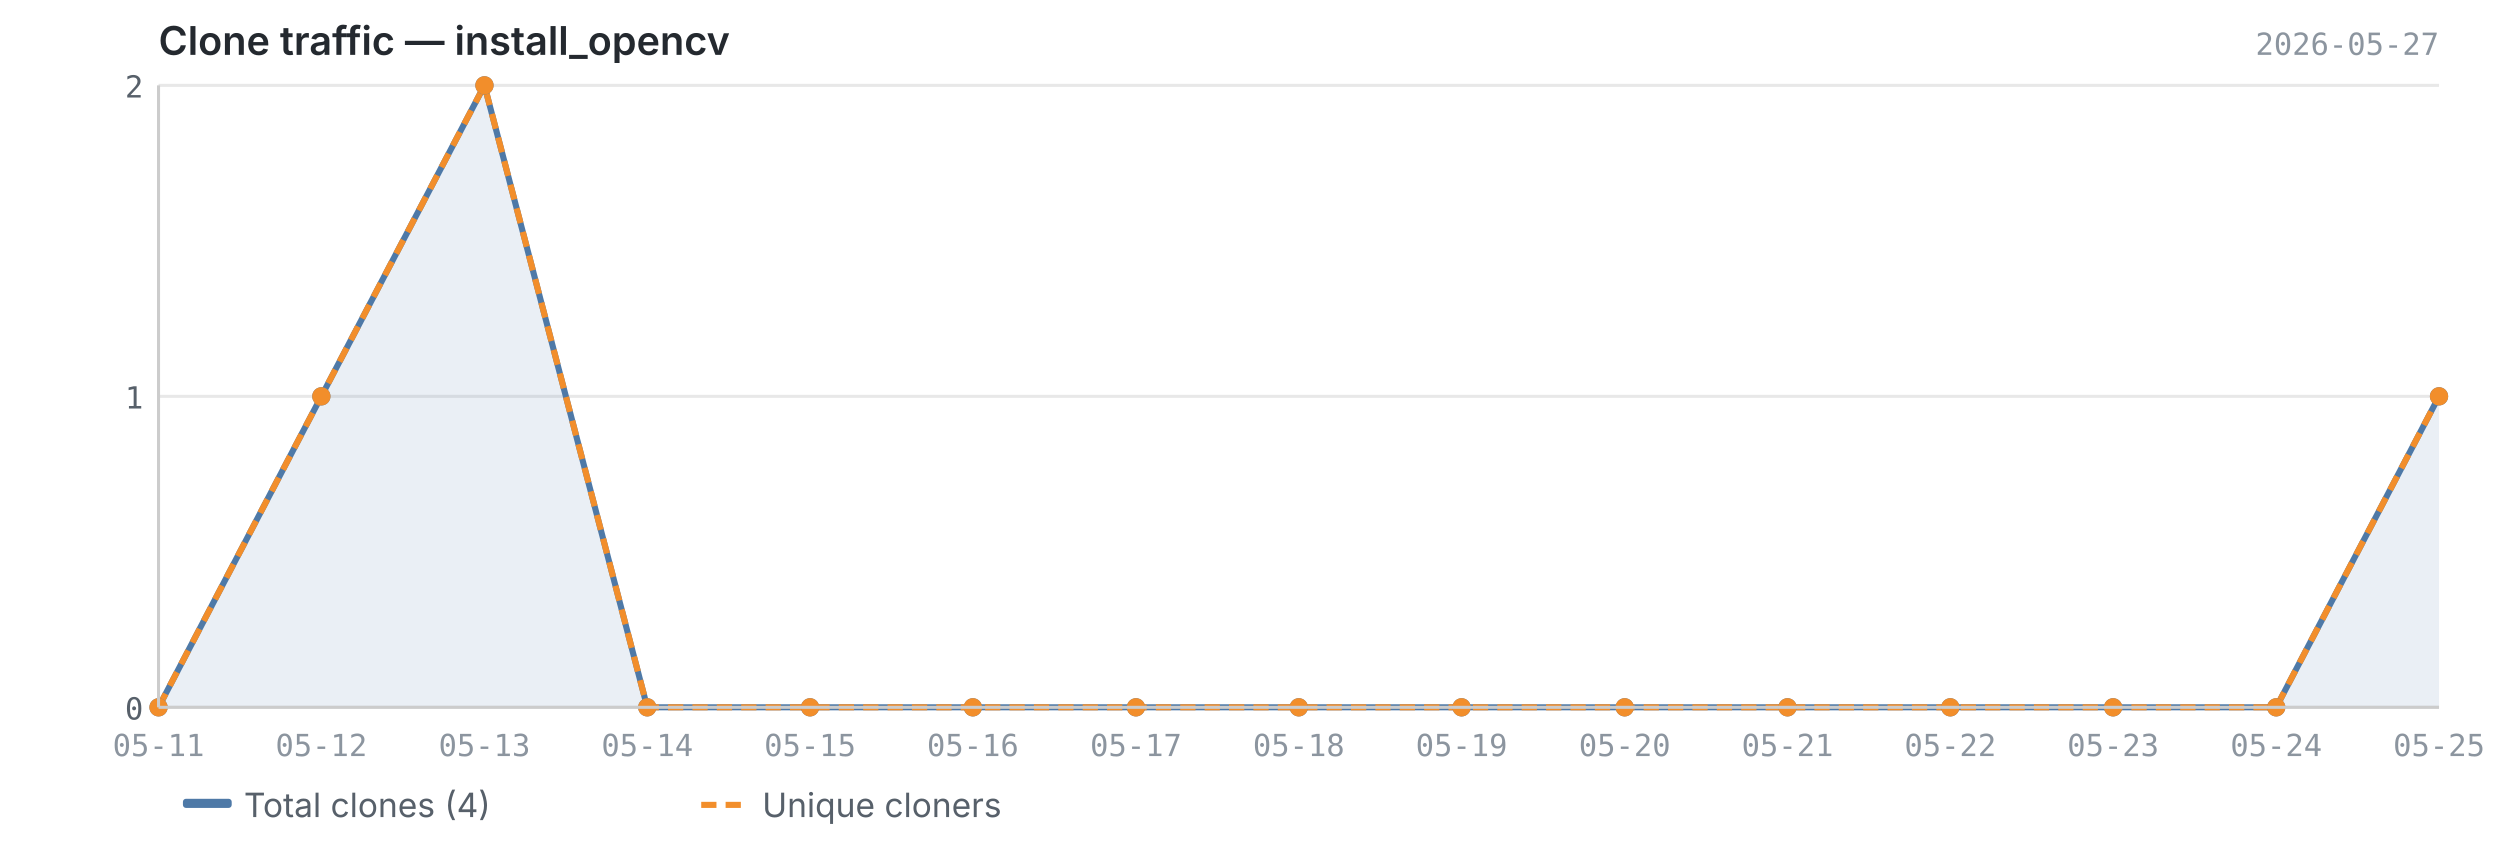
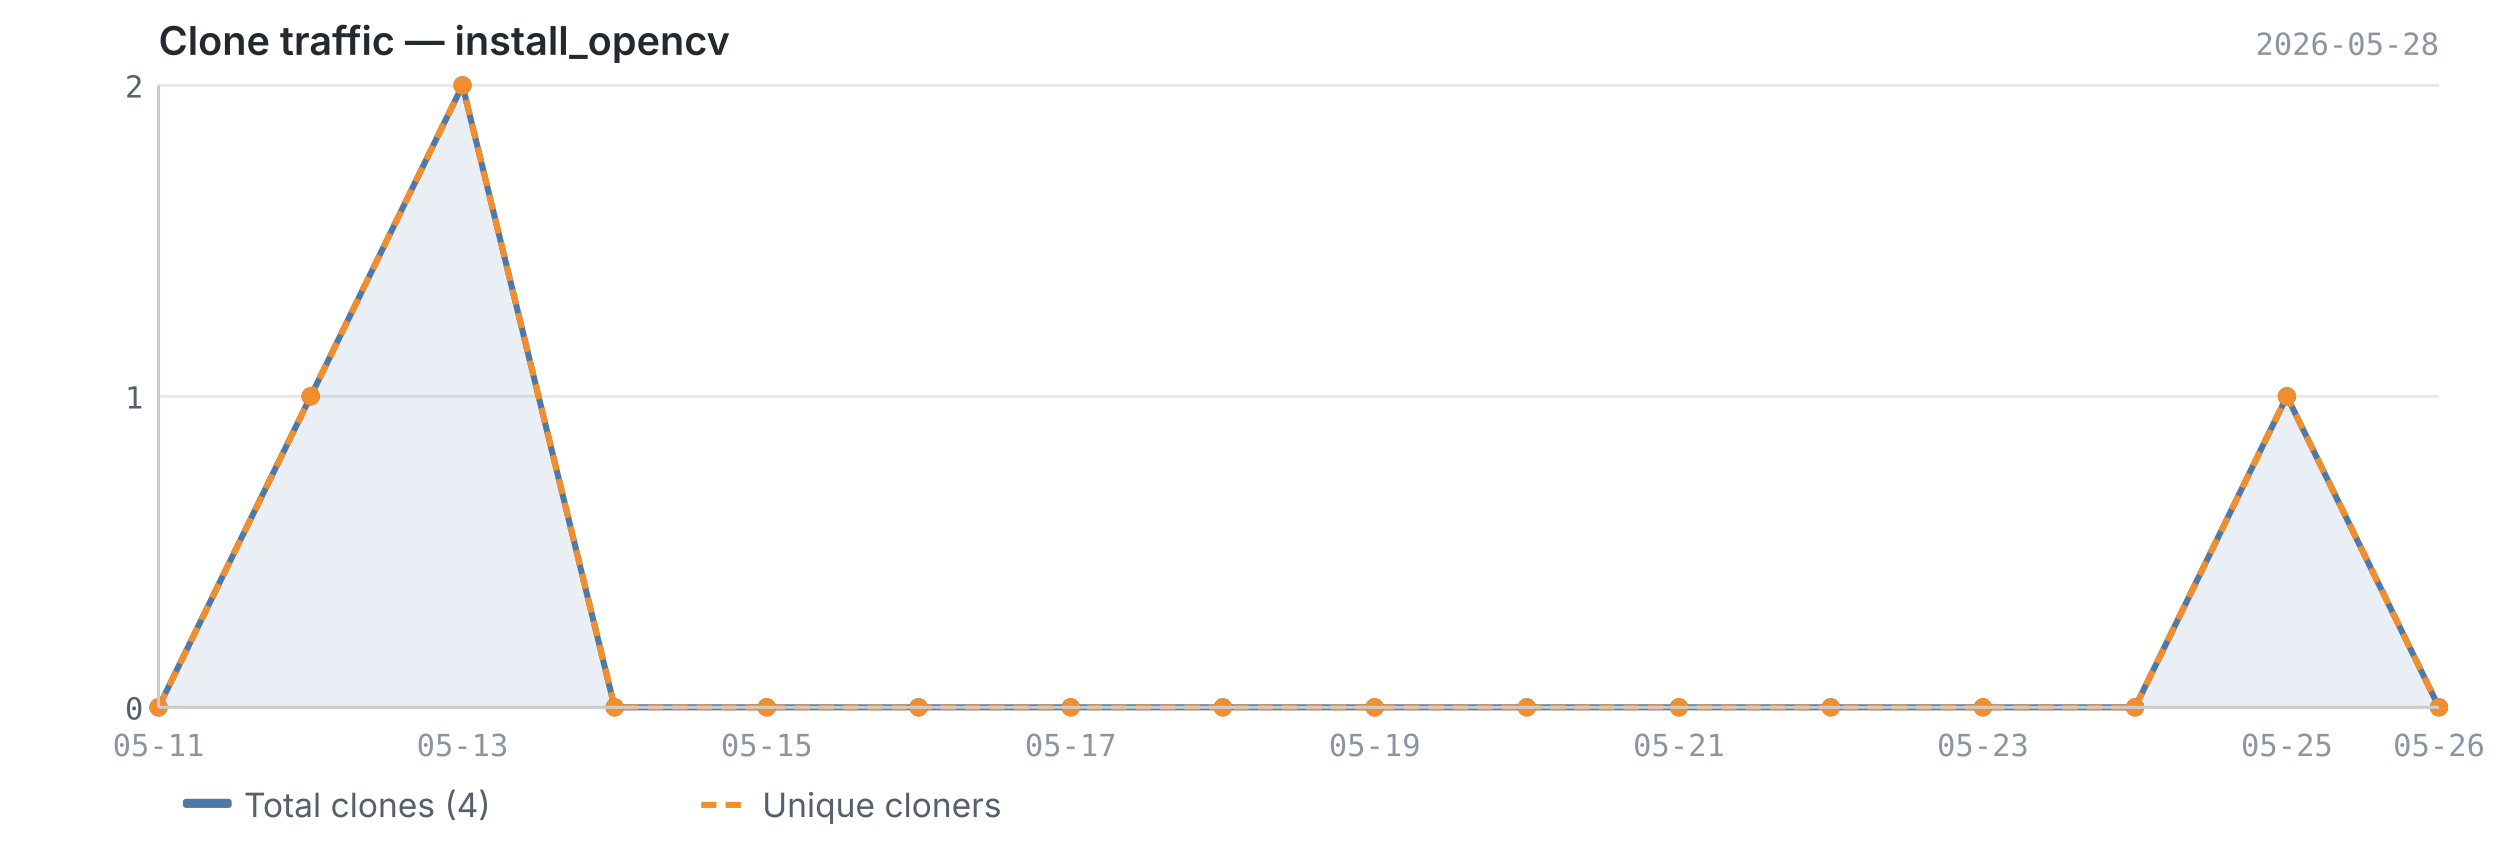
<svg xmlns="http://www.w3.org/2000/svg" viewBox="0 0 820 280" width="820" height="280">
  <text x="52" y="18" font-size="13" font-weight="600" fill="#24292f" font-family="-apple-system, BlinkMacSystemFont, 'Segoe UI', sans-serif">Clone traffic — install_opencv</text>
-   <text x="800" y="18" font-size="10" fill="#8c959f" font-family="ui-monospace, SFMono-Regular, 'SF Mono', Menlo, monospace" text-anchor="end">2026-05-27</text>
+   <text x="800" y="18" font-size="10" fill="#8c959f" font-family="ui-monospace, SFMono-Regular, 'SF Mono', Menlo, monospace" text-anchor="end">2026-05-28</text>
  <line x1="52" y1="232.0" x2="800" y2="232.0" stroke="#e8e8e8" stroke-width="1" />
  <line x1="52" y1="130.0" x2="800" y2="130.0" stroke="#e8e8e8" stroke-width="1" />
  <line x1="52" y1="28.0" x2="800" y2="28.0" stroke="#e8e8e8" stroke-width="1" />
-   <path d="M52.0,232.0 L52.0,232.0 L105.4,130.0 L158.9,28.0 L212.3,232.0 L265.7,232.0 L319.1,232.0 L372.6,232.0 L426.0,232.0 L479.4,232.0 L532.9,232.0 L586.3,232.0 L639.7,232.0 L693.1,232.0 L746.6,232.0 L800.0,130.0 L800.0,232.0 L52.0,232.0Z" fill="#4e79a7" opacity="0.12" />
-   <polyline points="52.0,232.0 105.4,130.0 158.9,28.0 212.3,232.0 265.7,232.0 319.1,232.0 372.6,232.0 426.0,232.0 479.4,232.0 532.9,232.0 586.3,232.0 639.7,232.0 693.1,232.0 746.6,232.0 800.0,130.0" fill="none" stroke="#4e79a7" stroke-width="2" stroke-linejoin="round" />
-   <polyline points="52.0,232.0 105.4,130.0 158.9,28.0 212.3,232.0 265.7,232.0 319.1,232.0 372.6,232.0 426.0,232.0 479.4,232.0 532.9,232.0 586.3,232.0 639.7,232.0 693.1,232.0 746.6,232.0 800.0,130.0" fill="none" stroke="#f28e2b" stroke-width="2" stroke-linejoin="round" stroke-dasharray="5,3" />
+   <path d="M52.0,232.0 L52.0,232.0 L101.9,130.0 L151.7,28.0 L201.6,232.0 L251.5,232.0 L301.3,232.0 L351.2,232.0 L401.1,232.0 L450.9,232.0 L500.8,232.0 L550.7,232.0 L600.5,232.0 L650.4,232.0 L700.3,232.0 L750.1,130.0 L800.0,232.0 L800.0,232.0 L52.0,232.0Z" fill="#4e79a7" opacity="0.12" />
+   <polyline points="52.0,232.0 101.9,130.0 151.7,28.0 201.6,232.0 251.5,232.0 301.3,232.0 351.2,232.0 401.1,232.0 450.9,232.0 500.8,232.0 550.7,232.0 600.5,232.0 650.4,232.0 700.3,232.0 750.1,130.0 800.0,232.0" fill="none" stroke="#4e79a7" stroke-width="2" stroke-linejoin="round" />
+   <polyline points="52.0,232.0 101.9,130.0 151.7,28.0 201.6,232.0 251.5,232.0 301.3,232.0 351.2,232.0 401.1,232.0 450.9,232.0 500.8,232.0 550.7,232.0 600.5,232.0 650.4,232.0 700.3,232.0 750.1,130.0 800.0,232.0" fill="none" stroke="#f28e2b" stroke-width="2" stroke-linejoin="round" stroke-dasharray="5,3" />
  <circle cx="52.0" cy="232.0" r="3" fill="#4e79a7" />
-   <circle cx="105.4" cy="130.0" r="3" fill="#4e79a7" />
-   <circle cx="158.9" cy="28.0" r="3" fill="#4e79a7" />
-   <circle cx="212.3" cy="232.0" r="3" fill="#4e79a7" />
-   <circle cx="265.7" cy="232.0" r="3" fill="#4e79a7" />
-   <circle cx="319.1" cy="232.0" r="3" fill="#4e79a7" />
-   <circle cx="372.6" cy="232.0" r="3" fill="#4e79a7" />
-   <circle cx="426.0" cy="232.0" r="3" fill="#4e79a7" />
-   <circle cx="479.4" cy="232.0" r="3" fill="#4e79a7" />
-   <circle cx="532.9" cy="232.0" r="3" fill="#4e79a7" />
-   <circle cx="586.3" cy="232.0" r="3" fill="#4e79a7" />
-   <circle cx="639.7" cy="232.0" r="3" fill="#4e79a7" />
-   <circle cx="693.1" cy="232.0" r="3" fill="#4e79a7" />
-   <circle cx="746.6" cy="232.0" r="3" fill="#4e79a7" />
-   <circle cx="800.0" cy="130.0" r="3" fill="#4e79a7" />
+   <circle cx="101.9" cy="130.0" r="3" fill="#4e79a7" />
+   <circle cx="151.7" cy="28.0" r="3" fill="#4e79a7" />
+   <circle cx="201.6" cy="232.0" r="3" fill="#4e79a7" />
+   <circle cx="251.5" cy="232.0" r="3" fill="#4e79a7" />
+   <circle cx="301.3" cy="232.0" r="3" fill="#4e79a7" />
+   <circle cx="351.2" cy="232.0" r="3" fill="#4e79a7" />
+   <circle cx="401.1" cy="232.0" r="3" fill="#4e79a7" />
+   <circle cx="450.9" cy="232.0" r="3" fill="#4e79a7" />
+   <circle cx="500.8" cy="232.0" r="3" fill="#4e79a7" />
+   <circle cx="550.7" cy="232.0" r="3" fill="#4e79a7" />
+   <circle cx="600.5" cy="232.0" r="3" fill="#4e79a7" />
+   <circle cx="650.4" cy="232.0" r="3" fill="#4e79a7" />
+   <circle cx="700.3" cy="232.0" r="3" fill="#4e79a7" />
+   <circle cx="750.1" cy="130.0" r="3" fill="#4e79a7" />
+   <circle cx="800.0" cy="232.0" r="3" fill="#4e79a7" />
  <circle cx="52.0" cy="232.0" r="3" fill="#f28e2b" />
-   <circle cx="105.4" cy="130.0" r="3" fill="#f28e2b" />
-   <circle cx="158.9" cy="28.0" r="3" fill="#f28e2b" />
-   <circle cx="212.3" cy="232.0" r="3" fill="#f28e2b" />
-   <circle cx="265.7" cy="232.0" r="3" fill="#f28e2b" />
-   <circle cx="319.1" cy="232.0" r="3" fill="#f28e2b" />
-   <circle cx="372.6" cy="232.0" r="3" fill="#f28e2b" />
-   <circle cx="426.0" cy="232.0" r="3" fill="#f28e2b" />
-   <circle cx="479.4" cy="232.0" r="3" fill="#f28e2b" />
-   <circle cx="532.9" cy="232.0" r="3" fill="#f28e2b" />
-   <circle cx="586.3" cy="232.0" r="3" fill="#f28e2b" />
-   <circle cx="639.7" cy="232.0" r="3" fill="#f28e2b" />
-   <circle cx="693.1" cy="232.0" r="3" fill="#f28e2b" />
-   <circle cx="746.6" cy="232.0" r="3" fill="#f28e2b" />
-   <circle cx="800.0" cy="130.0" r="3" fill="#f28e2b" />
+   <circle cx="101.9" cy="130.0" r="3" fill="#f28e2b" />
+   <circle cx="151.7" cy="28.0" r="3" fill="#f28e2b" />
+   <circle cx="201.6" cy="232.0" r="3" fill="#f28e2b" />
+   <circle cx="251.5" cy="232.0" r="3" fill="#f28e2b" />
+   <circle cx="301.3" cy="232.0" r="3" fill="#f28e2b" />
+   <circle cx="351.2" cy="232.0" r="3" fill="#f28e2b" />
+   <circle cx="401.1" cy="232.0" r="3" fill="#f28e2b" />
+   <circle cx="450.9" cy="232.0" r="3" fill="#f28e2b" />
+   <circle cx="500.8" cy="232.0" r="3" fill="#f28e2b" />
+   <circle cx="550.7" cy="232.0" r="3" fill="#f28e2b" />
+   <circle cx="600.5" cy="232.0" r="3" fill="#f28e2b" />
+   <circle cx="650.4" cy="232.0" r="3" fill="#f28e2b" />
+   <circle cx="700.3" cy="232.0" r="3" fill="#f28e2b" />
+   <circle cx="750.1" cy="130.0" r="3" fill="#f28e2b" />
+   <circle cx="800.0" cy="232.0" r="3" fill="#f28e2b" />
  <line x1="52" y1="28" x2="52" y2="232" stroke="#cccccc" stroke-width="1" />
  <line x1="52" y1="232" x2="800" y2="232" stroke="#cccccc" stroke-width="1" />
  <text x="47" y="236.0" text-anchor="end" font-size="10" fill="#57606a" font-family="ui-monospace, SFMono-Regular, 'SF Mono', Menlo, monospace">0</text>
  <text x="47" y="134.0" text-anchor="end" font-size="10" fill="#57606a" font-family="ui-monospace, SFMono-Regular, 'SF Mono', Menlo, monospace">1</text>
  <text x="47" y="32.0" text-anchor="end" font-size="10" fill="#57606a" font-family="ui-monospace, SFMono-Regular, 'SF Mono', Menlo, monospace">2</text>
  <text x="52.0" y="248" text-anchor="middle" font-size="10" fill="#8c959f" font-family="ui-monospace, SFMono-Regular, 'SF Mono', Menlo, monospace">05-11</text>
-   <text x="105.4" y="248" text-anchor="middle" font-size="10" fill="#8c959f" font-family="ui-monospace, SFMono-Regular, 'SF Mono', Menlo, monospace">05-12</text>
-   <text x="158.9" y="248" text-anchor="middle" font-size="10" fill="#8c959f" font-family="ui-monospace, SFMono-Regular, 'SF Mono', Menlo, monospace">05-13</text>
-   <text x="212.3" y="248" text-anchor="middle" font-size="10" fill="#8c959f" font-family="ui-monospace, SFMono-Regular, 'SF Mono', Menlo, monospace">05-14</text>
-   <text x="265.7" y="248" text-anchor="middle" font-size="10" fill="#8c959f" font-family="ui-monospace, SFMono-Regular, 'SF Mono', Menlo, monospace">05-15</text>
-   <text x="319.1" y="248" text-anchor="middle" font-size="10" fill="#8c959f" font-family="ui-monospace, SFMono-Regular, 'SF Mono', Menlo, monospace">05-16</text>
-   <text x="372.6" y="248" text-anchor="middle" font-size="10" fill="#8c959f" font-family="ui-monospace, SFMono-Regular, 'SF Mono', Menlo, monospace">05-17</text>
-   <text x="426.0" y="248" text-anchor="middle" font-size="10" fill="#8c959f" font-family="ui-monospace, SFMono-Regular, 'SF Mono', Menlo, monospace">05-18</text>
-   <text x="479.4" y="248" text-anchor="middle" font-size="10" fill="#8c959f" font-family="ui-monospace, SFMono-Regular, 'SF Mono', Menlo, monospace">05-19</text>
-   <text x="532.9" y="248" text-anchor="middle" font-size="10" fill="#8c959f" font-family="ui-monospace, SFMono-Regular, 'SF Mono', Menlo, monospace">05-20</text>
-   <text x="586.3" y="248" text-anchor="middle" font-size="10" fill="#8c959f" font-family="ui-monospace, SFMono-Regular, 'SF Mono', Menlo, monospace">05-21</text>
-   <text x="639.7" y="248" text-anchor="middle" font-size="10" fill="#8c959f" font-family="ui-monospace, SFMono-Regular, 'SF Mono', Menlo, monospace">05-22</text>
-   <text x="693.1" y="248" text-anchor="middle" font-size="10" fill="#8c959f" font-family="ui-monospace, SFMono-Regular, 'SF Mono', Menlo, monospace">05-23</text>
-   <text x="746.6" y="248" text-anchor="middle" font-size="10" fill="#8c959f" font-family="ui-monospace, SFMono-Regular, 'SF Mono', Menlo, monospace">05-24</text>
-   <text x="800.0" y="248" text-anchor="middle" font-size="10" fill="#8c959f" font-family="ui-monospace, SFMono-Regular, 'SF Mono', Menlo, monospace">05-25</text>
+   <text x="151.7" y="248" text-anchor="middle" font-size="10" fill="#8c959f" font-family="ui-monospace, SFMono-Regular, 'SF Mono', Menlo, monospace">05-13</text>
+   <text x="251.5" y="248" text-anchor="middle" font-size="10" fill="#8c959f" font-family="ui-monospace, SFMono-Regular, 'SF Mono', Menlo, monospace">05-15</text>
+   <text x="351.2" y="248" text-anchor="middle" font-size="10" fill="#8c959f" font-family="ui-monospace, SFMono-Regular, 'SF Mono', Menlo, monospace">05-17</text>
+   <text x="450.9" y="248" text-anchor="middle" font-size="10" fill="#8c959f" font-family="ui-monospace, SFMono-Regular, 'SF Mono', Menlo, monospace">05-19</text>
+   <text x="550.7" y="248" text-anchor="middle" font-size="10" fill="#8c959f" font-family="ui-monospace, SFMono-Regular, 'SF Mono', Menlo, monospace">05-21</text>
+   <text x="650.4" y="248" text-anchor="middle" font-size="10" fill="#8c959f" font-family="ui-monospace, SFMono-Regular, 'SF Mono', Menlo, monospace">05-23</text>
+   <text x="750.1" y="248" text-anchor="middle" font-size="10" fill="#8c959f" font-family="ui-monospace, SFMono-Regular, 'SF Mono', Menlo, monospace">05-25</text>
+   <text x="800.0" y="248" text-anchor="middle" font-size="10" fill="#8c959f" font-family="ui-monospace, SFMono-Regular, 'SF Mono', Menlo, monospace">05-26</text>
  <rect x="60" y="262" width="16" height="3" fill="#4e79a7" rx="1" />
  <text x="80" y="268" font-size="11" fill="#57606a" font-family="-apple-system, BlinkMacSystemFont, 'Segoe UI', sans-serif">Total clones (4)</text>
  <line x1="230" y1="264" x2="246" y2="264" stroke="#f28e2b" stroke-width="2" stroke-dasharray="5,3" />
  <text x="250" y="268" font-size="11" fill="#57606a" font-family="-apple-system, BlinkMacSystemFont, 'Segoe UI', sans-serif">Unique cloners</text>
</svg>
